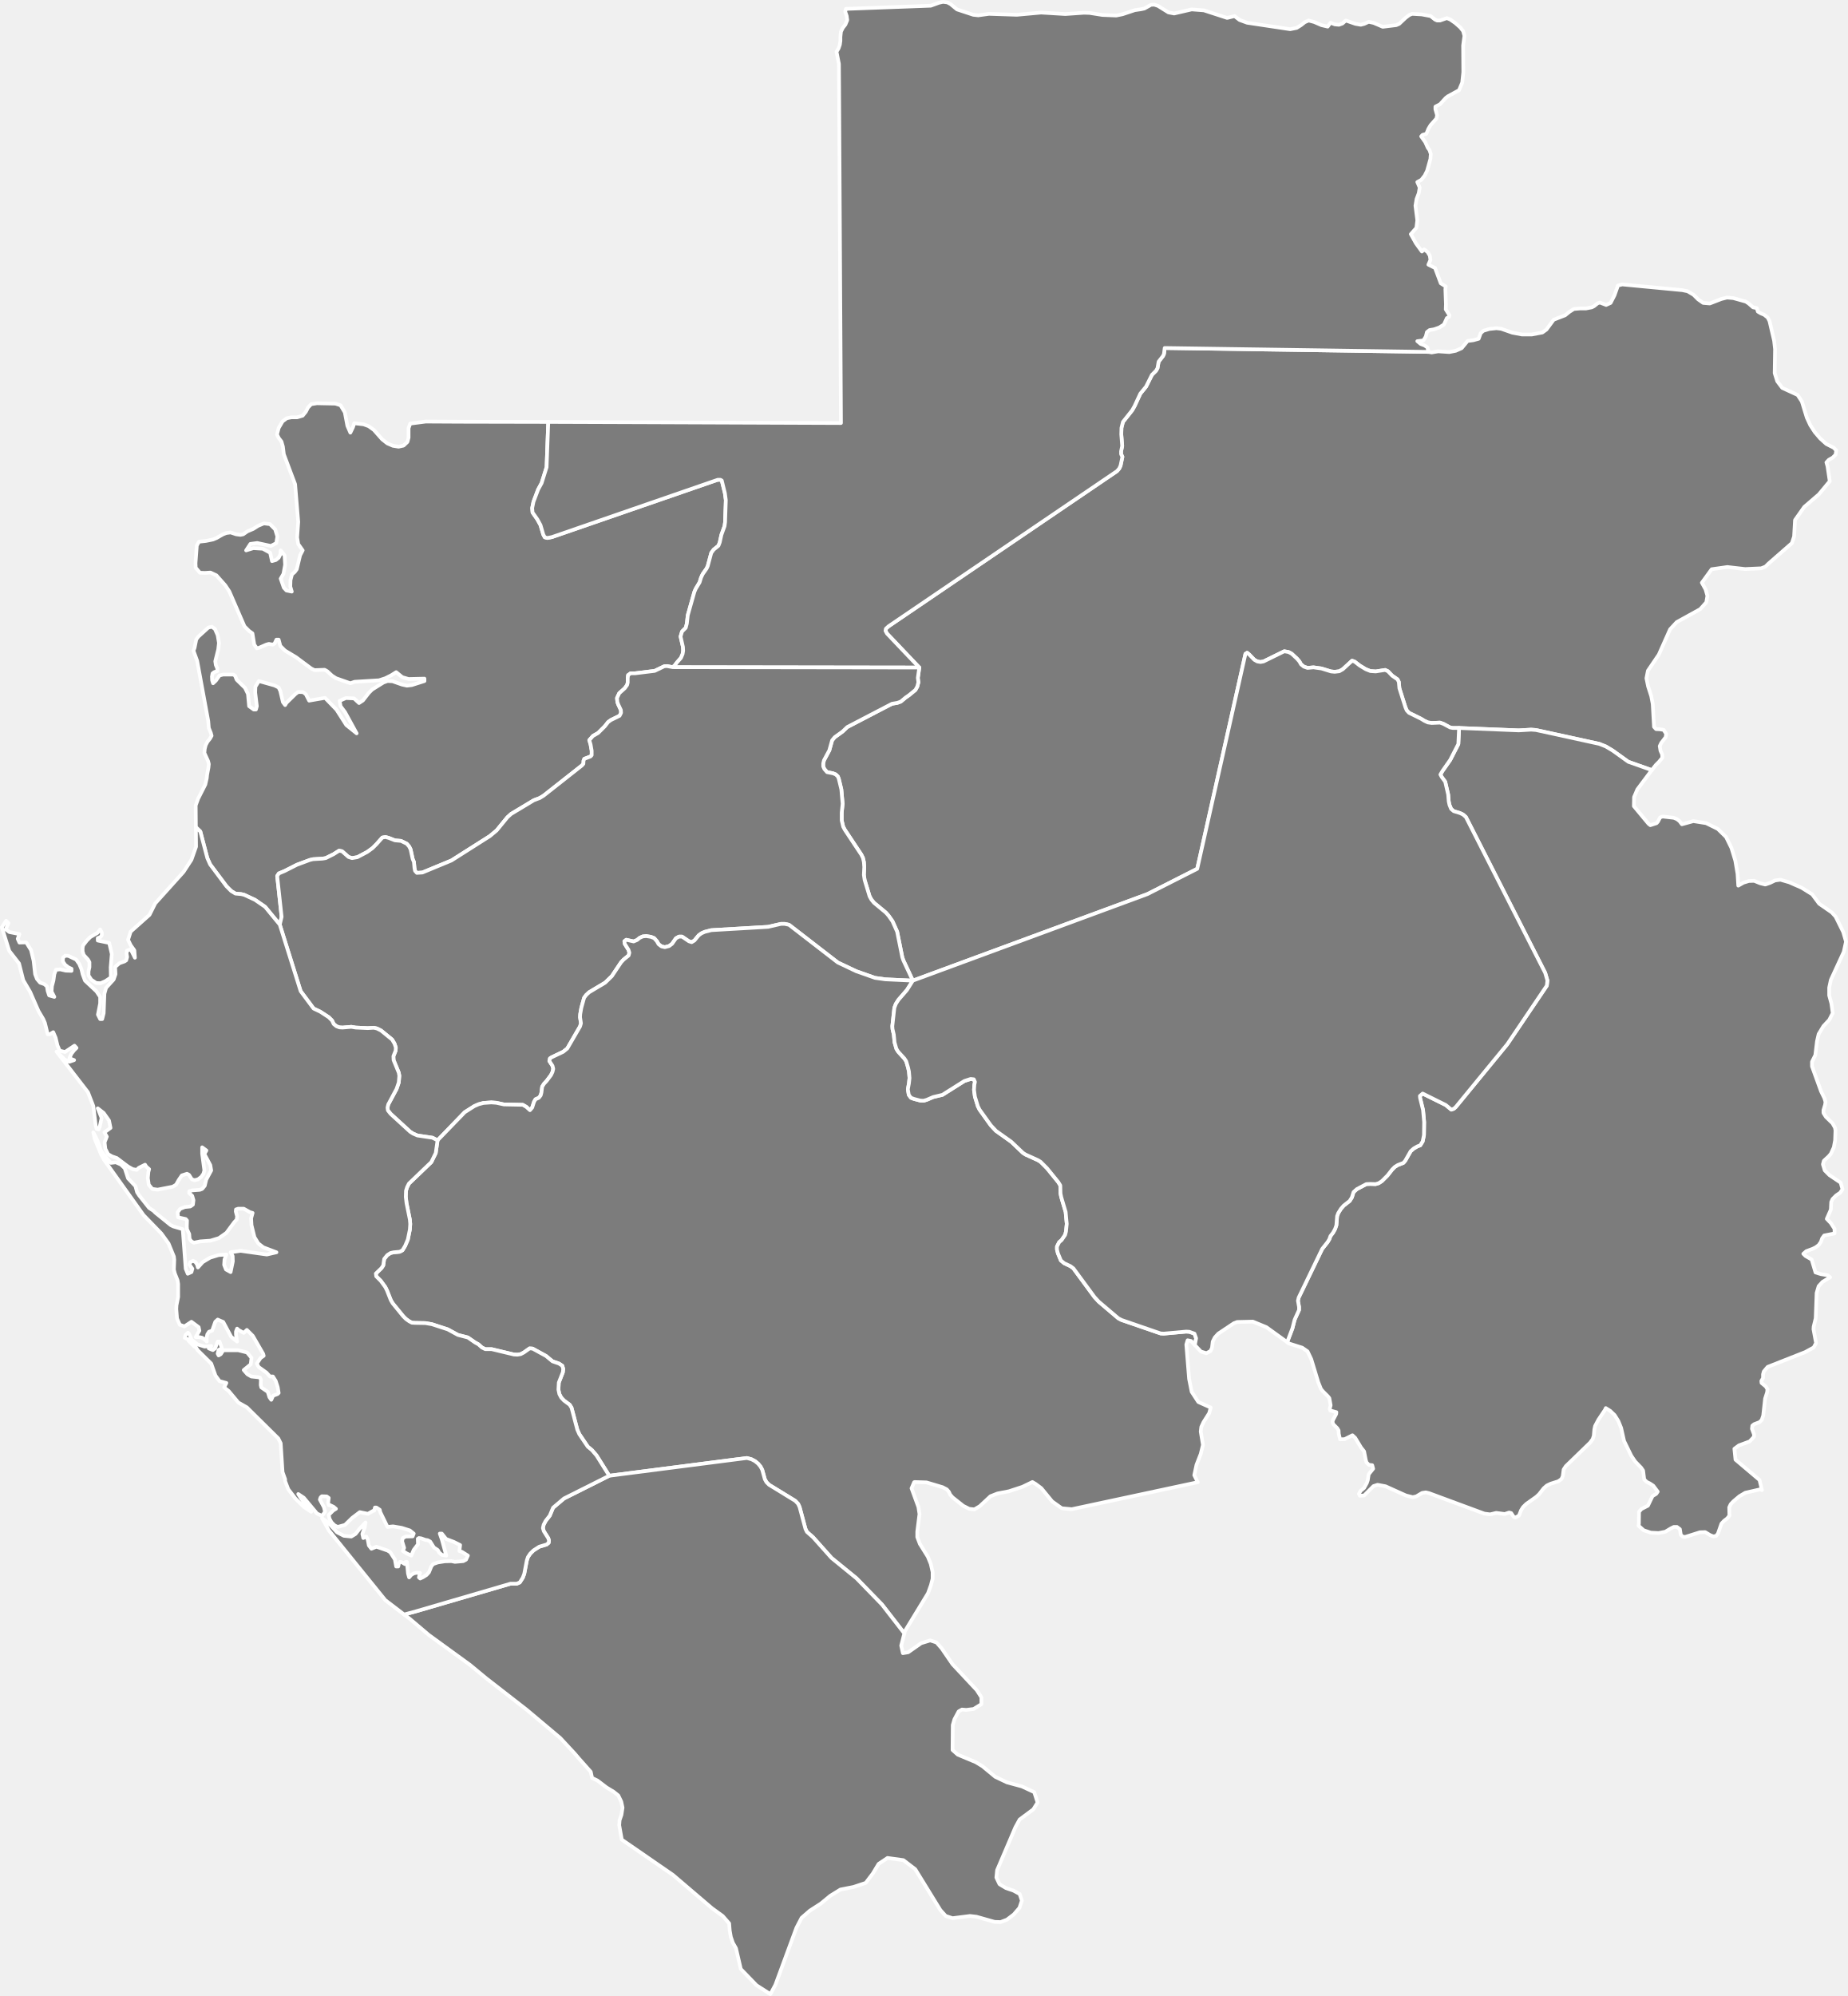
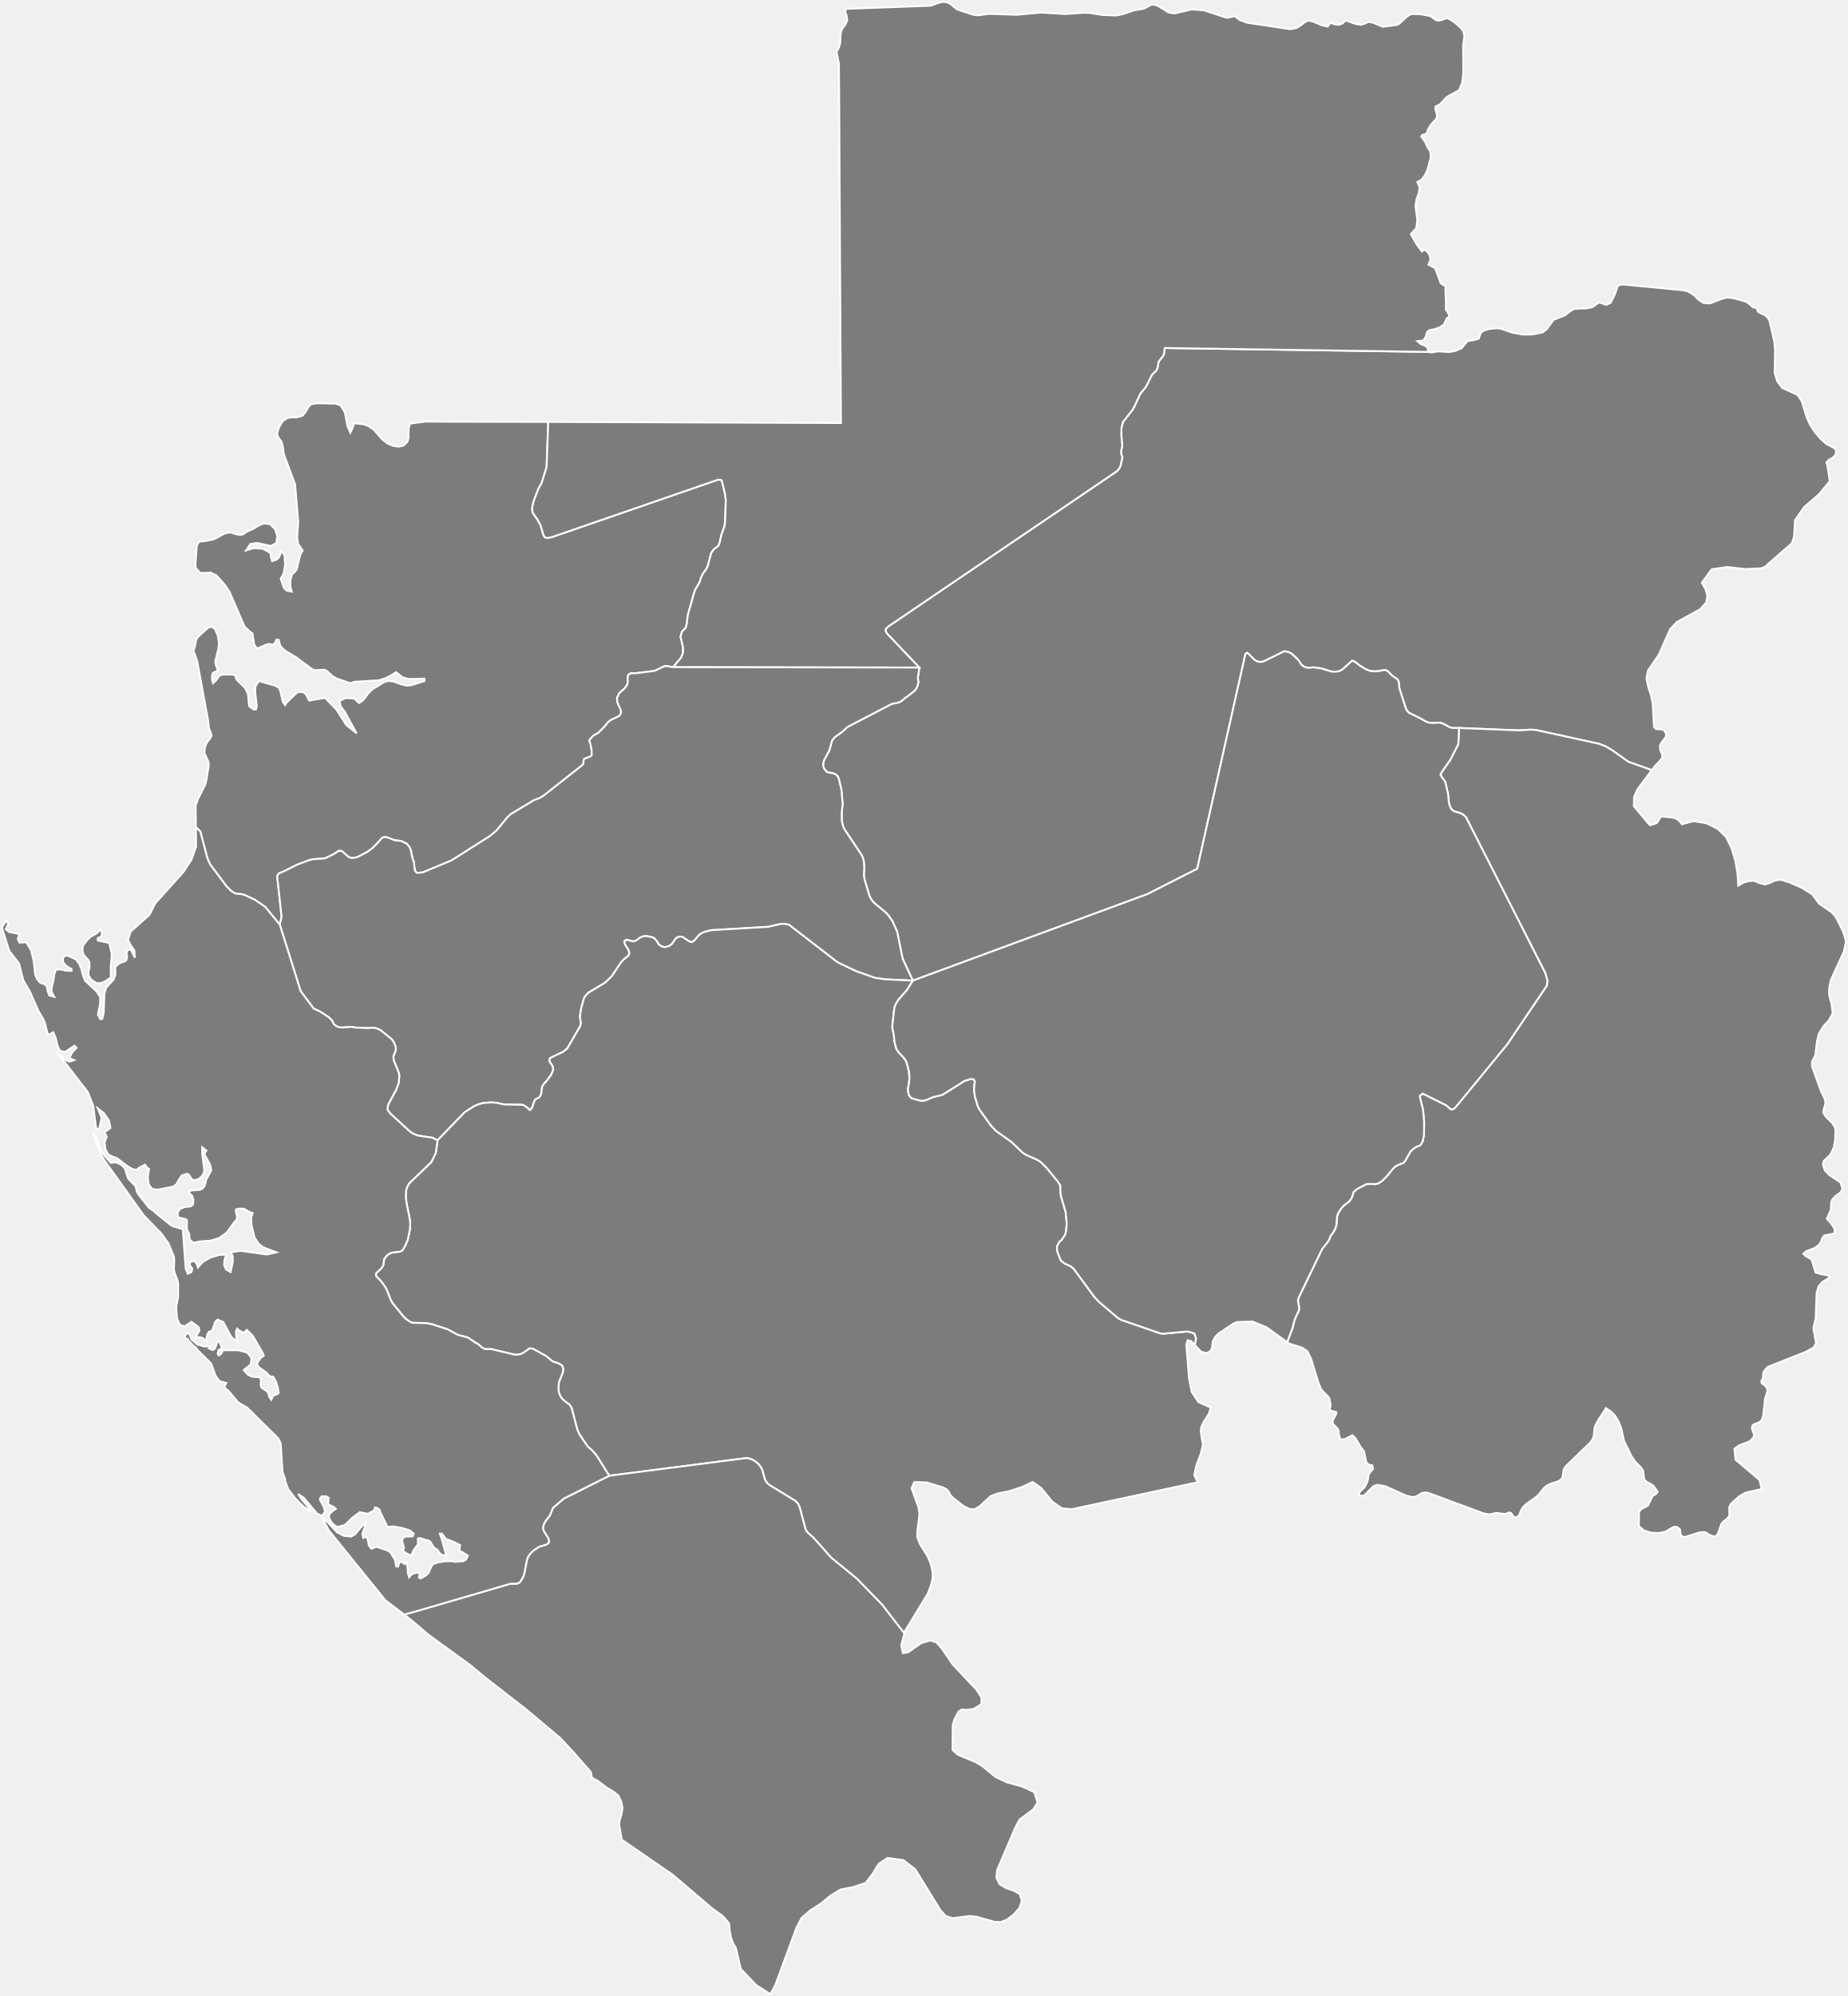
- <svg xmlns="http://www.w3.org/2000/svg" baseprofile="tiny" fill="#7c7c7c" height="1080" stroke="#ffffff" stroke-linecap="round" stroke-linejoin="round" stroke-width="2" version="1.2" viewbox="0 0 1000 1080" width="1000">
+ <svg xmlns="http://www.w3.org/2000/svg" baseprofile="tiny" fill="#7c7c7c" height="1080" stroke="#ffffff" strokeLinecap="round" strokeLinejoin="round" strokeWidth="2" version="1.2" viewbox="0 0 1000 1080" width="1000">
  <path d="M296.7 228.3l-0.9 24.5-2.7 8.6-1.9 3.5-2.5 6.6-0.7 3.4 0.2 2.4 2.6 3.7 1.7 3.1 1.5 5.1 0.8 1.5 1.4 0.4 2.5-0.5 89.7-31 1.5 0 0.7 0.4 1.7 6.9 0.5 3.7-0.4 11.9-0.3 2.2-1.7 4.7-0.9 4.1-0.7 1.8-2.6 2.1-1.3 1.8-1.9 7.1-0.6 1.3-2.1 3-0.9 1.9-0.8 2.6-2.1 3.5-0.7 1.6-3.6 12.7-0.5 4.5-0.6 2.3-2 2-0.8 2.7 1.3 5.7 0.1 2-0.3 1.8-0.9 2.1-2.2 2.5-1.1 1.5-1.1 1-3.2-0.6-1.4 0.1-5.2 2.5-10.5 1.3-2.5 0-1.4 1-0.2 1.6 0 2.4-0.3 1.3-1.3 1.8-3 2.7-1.2 2.6 0.2 2.1 0.4 1.2 1.5 3.2 0.1 1.5-0.8 1.6-4.7 2.3-1.5 1.1-1.8 2.3-3.6 3.6-2.8 1.6-2 2.3 0.7 2.3 0.6 3.4 0 2.4-0.6 0.7-3.4 1.3-0.4 1-0.1 1.7-0.8 0.9-20.7 16.3-2.1 1.3-3.2 1.2-12.3 7.4-2 1.8-5.8 7.1-3.7 3.1-20.8 13.2-15.7 6.5-3 0.2-1-1.1-0.3-1.5-0.3-3.3-0.7-1.7-1.1-5.1-0.8-1.6-1.3-1.5-3.1-1.5-3.3-0.3-3.3-1.3-1.8-0.5-1.7 0.3-3.1 3.5-2.2 2.2-2.9 2.1-5.3 2.8-2.9 0.5-1.9-0.6-3.5-3.1-1.6-0.3-3 1.9-4.2 2.1-1.8 0.3-5.1 0.3-1.7 0.4-7 2.6-6.7 3.4-3.1 1.3-0.9 1.4 2.4 22.1-1 4.2-7.9-9.6-5.5-3.8-5.8-2.7-1.6-0.4-3.2-0.3-2.3-1.4-2.5-2.5-8.9-11.9-1.5-3.4-3.8-14.4-2.4-2.3-0.1-11.8 1.3-3.6 3.9-7.7 0.8-3.5 0.2-1.9 0.7-3.7 0.2-2-0.4-1.6-2-4.4 0.2-2.2 0.5-2 1-1.9 1.3-1.6 0.9-1.6-0.4-1.5-1.1-2.7-0.3-3.7-6-32.6-2-5.5 0.6-1.6 0.9-4.5 1.1-1.5 5.4-4.9 1.9-0.5 1.7 1.2 1.5 3.4 0.7 4.2-0.4 3.5-1.6 6.4 0.3 2 0.8 1.9 0 1.4-1.7 0.6-0.9 0.7-0.3 1.7 0.1 2 0.5 1.6 1.5-1.4 2-2.8 1.9-0.5 5.6 0 0.9 0.6 0.9 2.2 4.5 4.4 1.6 3.3 0.6 6.6 2.5 1.8 1.2 0 0.5-1.8-0.9-7.4 0.1-3.1 1.9-3.1 8.5 2.4 2.2 1.1 0.9 1.9 1.4 6 1.2 1.6 0.7-1.2 4.9-4.8 1.5-1.1 2.6 0.1 1.5 1.1 1.8 3.5 8.6-1.5 6.2 6.4 5.3 8.3 5.6 4.5-6.3-11.5-2.4-3.2-0.5-2.9 3.4-1.5 4.4 0.2 2.7 2.5 2.1-1.4 3.2-4.1 1.8-1.8 6.1-3.8 2.2-0.8 2.7 0.1 5.1 1.8 2.7 0.6 2.6-0.3 6.9-2.2 0-1.3-8.6 0.2-3.4-1-3.3-2.7-2.7 1.7-3.2 1.6-3.4 1.1-13.2 0.8-2.3 0.8-7.7-2.7-2.2-1.4-2.6-2.4-1.4-0.8-5.5 0.2-1.8-0.9-8.2-6.1-6-3.6-2.5-2.5-0.9-3.4-1.2 0-1 2.1-1 0.6-2.1-0.4-1.4 0.4-3.9 1.7-1.2 0.3-1.4-2-1-6.1-1.8-1.3-2.5-2.5-8.2-18.9-2.2-3.3-4.8-5.4-3.2-1.5-3 0.2-2.7-0.1-2.3-2.7-0.1-2.5 0.7-9.5 1.2-2.1 3.7-0.4 3.9-0.8 1.9-0.8 3.5-2 1.8-0.7 2.3-0.3 3 1 2.3 0.3 1.5-0.3 2.3-1.6 3.1-1.3 2.7-1.7 3.1-1.3 3.3 0.4 2.8 2.8 1.2 3.9-0.6 3.6-2.9 1.5-7.4-1.6-3.7 0.5-2.3 3.5 3.9-1.2 5.1 0.3 4 2.2 1 4.5 2.1-0.6 1.5-1.2 0.9-1.8 0.2-2.2 2.1 2.7 0.3 5.1-0.9 4.9-1.5 2.6 1.7 4.9 1.4 1.5 2.9 0.6-0.8-2.7 0.1-3.5 0.8-3.1 1.5-1.3 1.1-1.5 1.8-7.5 1.4-2.7-2.4-3.4-0.6-3.6 0.6-8.4-1.7-20.4-6.1-16.2-0.5-4.1-0.8-2.8-1.4-1.8-1-2 0.9-3.5 2.1-3.6 2.3-1.7 2.5-0.5 3.1 0 3-0.9 1.7-2.1 1.2-2.3 1.7-1.8 3.1-0.5 10 0.2 2.8 0.9 2.3 3.8 1.4 7.3 1.6 3.7 1.4-2.9 0.7-2.2 5.1 0.6 2.7 1 2.8 2 4.5 5.1 2.8 2.2 3 1.3 3.1 0.5 2.7-0.6 2.1-2 0.6-2.3 0-5.1 0.9-2.5 8.4-1.1 18.8 0.1 47.5 0.1z" id="GAB2168" name="Estuaire">
 </path>
  <path d="M893.9 416.7l-12.7-4.5-8.5-6.1-3.7-2.2-3.5-1.4-34.3-7.5-2.6-0.2-6.7 0.4-32.3-1.3-3.4 0-1.5-0.3-3.5-1.9-1.9-0.7-4.5 0.2-2.1-0.3-1.9-0.9-1.8-1.1-6.5-3.2-1.2-1.3-0.7-1.6-3.3-10.4-0.3-3.4-0.7-1.4-2.9-2-2.3-2.4-1.5-0.7-5.1 0.8-2.9-0.2-2.5-1-3.3-2-2.7-2.1-1.4-0.5-5 4.6-1.9 1.1-2.5 0.3-2-0.2-5.2-1.6-4.3-0.6-3.2 0.3-2-0.7-1.5-1.2-0.9-1.6-1.3-1.5-2.9-2.7-1.7-0.9-2.3-0.4-11.2 5.5-1.7 0.3-1.7-0.3-1.6-0.9-2.8-2.9-1.1-0.9-0.9 0.6-26.1 116.3-27 13.7-126.9 46.8-5.1-10.9-0.6-1.7-2.8-13.9-2.5-5.6-2.1-3-1.5-1.7-6.4-5.3-1.4-1.7-1-1.8-2.7-8.9-0.4-2.7 0.2-4.3-0.2-2.7-0.5-2.2-0.9-1.8-8.9-13.4-0.9-1.7-0.8-3.4 0-4.1 0.5-4.9-0.7-7.8-1.4-5.8-0.5-1.2-1.2-1.1-1.5-0.6-3.1-0.6-1.5-1.7-0.6-1.4 0-1.6 0.4-1.7 2.9-5.4 1.5-5.4 1.4-1.7 4.3-3.1 2.5-2.4 24.2-12.6 2.9-0.5 1.9-0.7 2.5-2.1 2-1.4 3.4-2.8 1-1.8 0.6-2.3-0.3-2.4 0.8-5.6-17.5-18.4-0.8-1.5 0.2-1.1 1.4-1.3 123.7-84 1.2-1.4 0.7-1.5 1-4.8-0.7-1.5 0-1.5 0.6-2.9-0.5-6.3 0.1-3.5 0.8-3.2 5-6.3 1.3-2.3 3.1-6.7 3.1-3.8 3.2-6.4 2.2-2.2 0.8-1.4 0.6-3.5 2.4-3.1 0.5-1.1 0.4-3.2 142.7 2.1 1.8 0.3 3.5-0.6 6 0.4 3.5-0.7 3.2-1.4 3.2-3.9 3.1-0.4 2.9-0.8 1.1-3 1.4-1.3 3.3-1 3.8-0.4 2.6 0.3 6 2.1 5.3 1 5.2 0 5.8-1.1 2.2-1.6 3.9-5.3 6.2-2.4 2.2-1.8 2.5-1.6 3.4-0.3 3.2 0 3.1-0.6 1.2-0.6 2-1.6 1.2-0.4 3.4 1.3 2.4-1.1 2.1-4.1 1.6-4.5 0.2-0.8 2.4-0.6 32.5 3.1 2.9 0.6 3.2 1.9 2.5 2.5 2.7 1.9 3.6 0.3 6.2-2.4 3.1-0.8 3.4 0.3 6.8 1.9 1.5 1 2.4 2.1 2 0.4 0.6 1.9 1.5 0.9 1.9 0.8 1.9 1.5 1 1.9 2.5 10.7 0.5 4.5-0.2 13 1.4 4.4 2.7 3.6 8.3 3.8 2.3 3.5 2.7 8.8 1.9 4.1 2.4 3.7 2.9 3.4 3.3 3 4.1 2.1 1.3 1.4-0.3 2.3-1.6 1.6-2.1 1.2-1.3 1.4 0.6 2.1 1.2 8.1-5.9 7.1-7.9 6.8-5 7.1-0.5 8.9-1.2 3.6-12.7 11.1-1.6 1.6-2.3 0.9-8.7 0.4-9.6-1.1-8.5 1.2-5.3 7.3 2 3.6 1 3.5-0.6 3.5-3.3 3.7-12.7 7-3.6 3.9-6.1 13.7-5.9 8.7-0.8 4.1 0.9 4.4 1.7 5.3 0.8 4.2 0.7 12.4 1.1 1.2 2 0.1 2.1 0.3 1.4 2.2-0.3 1.8-2.4 3.1-0.8 1.7 0.4 2.5 0.9 2 0.1 1.8-1.8 2.2-1.7 1.7-2.2 2.8z" id="GAB2186" name="Ogooué-Ivindo">
 </path>
  <path d="M773 190.4l-142.7-2.1-0.4 3.2-0.5 1.1-2.4 3.1-0.6 3.5-0.8 1.4-2.2 2.2-3.2 6.4-3.1 3.8-3.1 6.7-1.3 2.3-5 6.3-0.8 3.2-0.1 3.5 0.5 6.3-0.6 2.9 0 1.5 0.7 1.5-1 4.8-0.7 1.5-1.2 1.4-123.7 84-1.4 1.3-0.2 1.1 0.8 1.5 17.5 18.4-133.4-0.2 1.1-1 1.1-1.5 2.2-2.5 0.9-2.1 0.3-1.8-0.1-2-1.3-5.7 0.8-2.7 2-2 0.6-2.3 0.5-4.5 3.6-12.7 0.7-1.6 2.1-3.5 0.8-2.6 0.9-1.9 2.1-3 0.6-1.3 1.9-7.1 1.3-1.8 2.6-2.1 0.7-1.8 0.9-4.1 1.7-4.7 0.3-2.2 0.4-11.9-0.5-3.7-1.7-6.9-0.7-0.4-1.5 0-89.7 31-2.5 0.5-1.4-0.4-0.8-1.5-1.5-5.1-1.7-3.1-2.6-3.7-0.2-2.4 0.7-3.4 2.5-6.6 1.9-3.5 2.7-8.6 0.9-24.5 55.4 0.2 51.5 0.2 51.5 0.2-1-180.5-0.1-13.8-1.3-6.6 1.1-1.8 0.7-2 0.3-2.1 0-2.2 0.3-2.8 1-2 1.4-1.8 1-2.4-0.3-2.3-0.8-2.3 0.4-1.5 45.9-1.7 4.4-1.6 2.2-0.5 2.4 0.3 1.7 0.9 3.5 2.9 8.8 2.9 2.7 0.3 5.8-0.8 15.1 0.5 13.1-1.2 13.1 0.8 10.1-0.7 3.1 0.1 6.9 1.1 7.5 0.3 3.4-0.7 6.6-2.2 3.4-0.5 1.8-0.4 3.6-2 1.7-0.1 2.1 0.7 5.6 3.5 3.1 0.6 9.5-2.2 6.6 0.5 12.6 4.1 4-1 2.7 2.1 4.1 1.5 23.3 3.5 3.5-0.7 2.4-1.5 2-1.6 2.1-0.9 3 0.8 3.9 1.7 3.4 0.8 1.5-2.1 2.4 0.9 2.2 0.2 1.9-0.7 1.8-1.6 5.2 1.8 2.9 0.5 1.9-0.5 2.4-1.1 2.7 0.6 4.9 2.1 7.3-0.9 1.6-0.7 3.5-3.3 2-1.5 1.5-0.6 5.2 0.3 4.8 0.9 2.4 1.9 1.1 0.5 1.6 0 3.7-1.3 1.9 0.8 2.7 1.9 2.6 2.3 1.6 2 0.7 2.6-0.7 5.2 0.1 14.5-0.6 5.6-1.7 4.1-6.2 3.4-1 0.8-3.1 3.4-2.5 1.3 0 1.4 0.9 3.2-0.3 1.8-3.2 3.6-1.2 2-1.1 2.7-2.1 0.6-0.7 0.8 2.2 3.1 1.4 3.1 0.9 1.2 0.7 2.1-0.2 2.7-1.8 6.4-1.3 2.6-1.8 2.3-2.2 1.2 1.3 3-0.5 3-1.2 3.2-0.6 3.6 1 7.9-0.5 4.1-3 3.4 2.8 5 3.2 4.4 1.2-1.2 1.9 1.5 1.2 2 0.3 2.3-1.1 2.5 3.6 1.8 3.1 8.3 2.7 1.7-0.2 1.5 0.3 8.1-0.1 2.8 2 3.2-0.3 0.9-1.1 0.6-1.6 3.5-2.5 1.6-2.9 1-2.4 0.4-1.4 1.1-0.6 2.4-1.3 2.1-3.3 0.4 1.8 1.5 2.1 0.8 1.6 1.1 0.5 2.4z" id="GAB2187" name="Wouleu-Ntem">
 </path>
  <path d="M364.1 361l133.4 0.2-0.8 5.6 0.3 2.4-0.6 2.3-1 1.8-3.4 2.8-2 1.4-2.5 2.1-1.9 0.7-2.9 0.5-24.2 12.6-2.5 2.4-4.3 3.1-1.4 1.7-1.5 5.4-2.9 5.4-0.4 1.7 0 1.6 0.6 1.4 1.5 1.7 3.1 0.6 1.5 0.6 1.2 1.1 0.5 1.2 1.4 5.8 0.7 7.8-0.5 4.9 0 4.1 0.8 3.4 0.9 1.7 8.9 13.4 0.9 1.8 0.5 2.2 0.2 2.7-0.2 4.3 0.4 2.7 2.7 8.9 1 1.8 1.4 1.7 6.4 5.3 1.5 1.7 2.1 3 2.5 5.6 2.8 13.9 0.6 1.7 5.1 10.9-14.9-0.7-5.6-0.8-10.2-3.6-9.9-4.7-26.4-20.4-2.3-0.5-2.1 0-6.9 1.6-30.8 1.8-3.5 0.9-1.8 0.8-1.5 1.1-2.3 2.8-1.5 0.9-1.5-0.5-3.7-2.5-1.7 0-1.6 0.9-2.1 3-1.6 1.2-2.3 0.6-1.8-0.4-1.6-1.2-0.9-1.6-1.5-1.7-1.8-0.7-2.5-0.4-1.9 0.2-1.7 0.8-1.3 1.1-1.9 0.8-4-0.9-1 0.8 0.2 1.4 2 3.2 0.5 1.6-0.4 1.5-2.7 2.2-1.4 1.5-5 7.5-3.6 3.5-8.7 5.2-1.6 1.5-1.1 1.5-1.5 5.4-0.6 3.4-0.1 1.7 0.5 3.3-0.5 1.7-6.9 11.9-2.2 1.8-6.3 3-0.9 0.6-0.3 1.4 1.7 2.6 0.4 1.6-0.4 1.7-0.8 1.7-2.4 3.2-1.4 1.5-1 1.6-0.4 3.2-0.4 1.5-1 1.3-1.8 0.8-0.8 1.4-1 3.1-1.2 1.4-2-1.8-1.9-1.1-10.2-0.2-4.1-0.9-2.7-0.2-4.3 0.3-2.6 0.7-2.3 1-5.2 3.3-14.7 15.2-2.8-1.4-8.1-1.2-2.3-1-1.6-1-10.6-9.7-1.5-1.9-0.2-1.5 0.4-1.7 4.5-8.4 1.2-3.5 0.3-3.6-0.3-1.7-2.8-6.8-0.1-2.1 1.2-3 0.1-1.7-0.7-2.1-1.3-2.2-6-4.9-2.2-1.1-1.7-0.4-3.3 0.2-6.5-0.3-2.4-0.4-4.7 0.4-1.7-0.1-1.6-0.6-1.5-1.2-0.9-1.9-1.8-1.8-4.6-3-3.6-1.7-7-9.4-11.3-36 1-4.2-2.4-22.1 0.9-1.4 3.1-1.3 6.7-3.4 7-2.6 1.7-0.4 5.1-0.3 1.8-0.3 4.2-2.1 3-1.9 1.6 0.3 3.5 3.1 1.9 0.6 2.9-0.5 5.3-2.8 2.9-2.1 2.2-2.2 3.1-3.5 1.7-0.3 1.8 0.5 3.3 1.3 3.3 0.3 3.1 1.5 1.3 1.5 0.8 1.6 1.1 5.1 0.7 1.7 0.3 3.3 0.3 1.5 1 1.1 3-0.2 15.7-6.5 20.8-13.2 3.7-3.1 5.8-7.1 2-1.8 12.3-7.4 3.2-1.2 2.1-1.3 20.7-16.3 0.8-0.9 0.1-1.7 0.4-1 3.4-1.3 0.6-0.7 0-2.4-0.6-3.4-0.7-2.3 2-2.3 2.8-1.6 3.6-3.6 1.8-2.3 1.5-1.1 4.7-2.3 0.8-1.6-0.1-1.5-1.5-3.2-0.4-1.2-0.2-2.1 1.2-2.6 3-2.7 1.3-1.8 0.3-1.3 0-2.4 0.2-1.6 1.4-1 2.5 0 10.5-1.3 5.2-2.5 1.4-0.1 3.2 0.6z" id="GAB2621" name="Moyen-Ogooué">
 </path>
  <path d="M494 530.6l-3.2 5.1-4.6 5.3-1.4 2.2-0.8 2.1-1.1 9.9 0.1 1.6 0.7 3 0.4 4.2 1 3.5 1 1.6 3.3 3.6 1 1.5 1 3.4 0.5 2.2 0.3 3.5-0.3 2.8-0.6 3.3 0.5 3 1.2 1.6 1.6 0.6 3.4 0.9 1.8 0.1 1.7-0.5 3.5-1.5 5-1.2 11.9-7.5 3.4-1.1 1.7 0.2 0.6 1.4-0.3 1.5-0.2 2.8 0.5 3.7 1.6 5.2 0.9 1.8 6.1 8.5 2.8 3 8.3 5.9 6.3 6 1.4 0.9 6.6 3 1.5 0.9 3.5 3.5 6.1 7.5 1.1 1.8 0.1 4.3 0.4 2 2.4 8.1 0.6 6.4-0.4 4.1-0.5 1.9-1.9 2.8-1.3 1.1-1.2 2.4 0 1.6 0.5 2 1.6 3.9 1.8 1.5 3.4 1.6 1.6 1.2 11.4 15.5 2.3 2.5 10.6 9 1.7 0.9 21.2 7.3 1.7 0.1 12.1-1.1 1.7 0.1 2.8 1 0.9 2.5-0.7 3.7-2-2.2-1.9-0.4-0.7 2.3 1.5 18.6 1.4 7 3.6 5.5 6.7 3-0.8 3-3.1 4.9-1.2 2.6-0.3 2.5 1.2 7.2-1.2 4.9-2.3 5.9-1.2 5.6 1.9 3.8-68.2 14.6-5.4-0.5-5.2-3.7-5.9-7.2-3.1-2.3-1.7-1-5.4 2.6-7.3 2.4-6.2 1.2-3.8 1.5-5.8 5.4-2.9 1.7-2.8-0.3-3.2-1.6-5.8-4.6-1.3-1.5-0.7-1.5-1.1-1.3-2.3-1.2-8.7-2.6-6.4-0.2-0.3 0.1-1.4 3.3 3.7 10.1 0.6 3.8-1.2 9.5 0 3 1.4 3.7 4.3 6.9 1.6 3.9 1 4.4 0 3.6-0.9 3.5-1.6 4.4-12.5 20.5-0.3 1.2-12.1-15.6-13.8-14.2-13.5-11-10-11.2-3.3-2.9-0.8-1.6-3.2-11.9-0.8-1.7-1.5-1.6-14.2-8.7-1.4-1.4-0.9-1.6-1.4-5.1-0.9-1.7-1.3-1.6-1.7-1.4-1.9-1-2.5-0.7-74.5 9.6-6.9-11-2.5-2.9-2.2-1.8-4.6-6.8-1.1-2.5-3.1-11.8-1-1.6-3.1-2.3-1.5-1.6-1-1.9-0.5-2.4 0.2-3.8 2.2-5.6 0.2-1.8-0.5-1.7-1.8-1.2-3.5-1.2-3.5-2.9-7.3-4-1.6-0.1-3.1 2.2-1.7 0.9-1.8 0.3-1.9-0.1-12.1-2.9-3.4 0-1.8-0.9-1.9-1.7-1.8-1-3.9-2.7-5.4-1.4-5.5-3-8.6-2.8-3.5-0.6-5.7-0.1-1.6-0.1-1.5-0.8-1.7-1.2-1.5-1.5-5.7-7-1-1.7-2.1-5.3-0.9-1.8-2.4-3.3-2.5-2.5-0.2-1.5 3-2.9 1-1.5 0.5-3.5 1.7-2.1 1.7-1.1 1.7-0.4 3.3-0.3 1.5-0.8 1.4-2.3 1.5-3.5 1.1-5.4 0.2-3-0.2-2.4-1.8-8.9-0.4-3.4 0.1-3.3 0.6-1.9 1-2 12.1-11.6 2.4-4.9 1-6.9 14.7-15.2 5.2-3.3 2.3-1 2.6-0.7 4.3-0.3 2.7 0.2 4.1 0.9 10.2 0.2 1.9 1.1 2 1.8 1.2-1.4 1-3.1 0.8-1.4 1.8-0.8 1-1.3 0.4-1.5 0.4-3.2 1-1.6 1.4-1.5 2.4-3.2 0.8-1.7 0.4-1.7-0.4-1.6-1.7-2.6 0.3-1.4 0.9-0.6 6.3-3 2.2-1.8 6.9-11.9 0.5-1.7-0.5-3.3 0.1-1.7 0.6-3.4 1.5-5.4 1.1-1.5 1.6-1.5 8.7-5.2 3.6-3.5 5-7.5 1.4-1.5 2.7-2.2 0.4-1.5-0.5-1.6-2-3.2-0.2-1.4 1-0.8 4 0.9 1.9-0.8 1.3-1.1 1.7-0.8 1.9-0.2 2.5 0.4 1.8 0.7 1.5 1.7 0.9 1.6 1.6 1.2 1.8 0.4 2.3-0.6 1.6-1.2 2.1-3 1.6-0.9 1.7 0 3.7 2.5 1.5 0.5 1.5-0.9 2.3-2.8 1.5-1.1 1.8-0.8 3.5-0.9 30.8-1.8 6.9-1.6 2.1 0 2.3 0.5 26.4 20.4 9.9 4.7 10.2 3.6 5.6 0.8 14.9 0.7z" id="GAB2622" name="Ngounié">
 </path>
  <path d="M489.4 883.8l-1.7 6.6 0.9 4.1 2.9-0.5 7-4.9 4.9-1.5 3.4 1.1 2.8 3.2 5.9 8.6 13.1 14 2.5 3.9 0 3.7-4.2 2.6-4 0.5-2.3-0.2-1.8 1-2.3 4.3-0.9 3.1-0.1 11.9 0 1.6 2.8 2.5 9.8 4.1 3.6 2.2 6.9 5.7 6.3 3 8.1 2.2 6.7 3.1 1.8 5.6-2.3 3.7-7.4 5.5-2.3 4.2-9.9 23.2-0.4 4 1.7 3.6 3.5 2.1 4.1 1.4 3.3 1.8 1.2 3.6-1.3 3.9-3.1 3.6-3.7 2.8-3.4 1.3-3.2-0.1-9.9-2.8-3.5-0.4-9.4 1.2-3.7-1.2-2.9-3.2-13.6-22.1-6.4-4.9-8.6-1.2-4.8 3.2-3.2 5.3-3.8 5-6.6 2.2-7.1 1.4-5.5 3.4-5.1 4.2-5.9 3.8-4.5 3.9-2.8 5.4-11.4 30.9-2.7 5-7.5-4.8-8.5-8.8-2.6-11.2-1.7-3-1.1-3.2-0.6-3.4-0.3-3.9-3.5-4-5.8-4.2-21.1-18-27.7-19.1-1.4-7.8 0.2-2.7 1-2.9 0.6-3.9-0.7-3.3-1.6-3.3-2.5-2-3.8-2.3-5-3.8-2.9-1.4-0.7-3.3-6.4-7.2-2.3-2.7-7.8-8.4-18.2-15.3-22-17.1-8.7-7.2-22.3-16.2-10.4-8.8-2.9-2.2 6.6-1.8 51-14.9 3.4 0 1.6-0.7 1.6-2.5 0.8-2.1 1.4-7.3 0.6-1.8 1.2-1.8 1.8-1.8 3.1-2 4-1.2 1.1-0.9 0.2-1.2-0.4-1.3-2.4-3.8-0.5-1.7 0.4-1.8 1.1-2.1 2.2-2.8 1.8-4.3 5.9-5 24.5-12.3 74.5-9.6 2.5 0.7 1.9 1 1.7 1.4 1.3 1.6 0.9 1.7 1.4 5.1 0.9 1.6 1.4 1.4 14.2 8.7 1.5 1.6 0.8 1.7 3.2 11.9 0.8 1.6 3.3 2.9 10 11.2 13.5 11 13.8 14.2 12.1 15.6z" id="GAB2623" name="Nyanga">
 </path>
  <path d="M57 530.9l-2.5 1.1-2.4-0.1-2.7-1.8-1.5-2.3 0-2.2 0.5-2.3 0-2.7-0.8-1.4-2.3-2.5-0.6-1.9 0-2 0.3-1.3 2-2.6 1.9-1.9 3.8-2.2 1.5-1.9 0.9 1.7 0 1.4-0.7 1-1.5 0.6 0 1.3 6.2 1.3 1.4 6-0.6 7.2 0.1 5.5-3 2z m94.4-30.6l11.3 36 7 9.4 3.6 1.7 4.6 3 1.8 1.8 0.9 1.9 1.5 1.2 1.6 0.6 1.7 0.1 4.7-0.4 2.4 0.4 6.5 0.3 3.3-0.2 1.7 0.4 2.2 1.1 6 4.9 1.3 2.2 0.7 2.1-0.1 1.7-1.2 3 0.1 2.1 2.8 6.8 0.3 1.7-0.3 3.6-1.2 3.5-4.5 8.4-0.4 1.7 0.2 1.5 1.5 1.9 10.6 9.7 1.6 1 2.3 1 8.1 1.2 2.8 1.4-1 6.9-2.4 4.9-12.1 11.6-1 2-0.6 1.9-0.1 3.3 0.4 3.4 1.8 8.9 0.2 2.4-0.2 3-1.1 5.4-1.5 3.5-1.4 2.3-1.5 0.8-3.3 0.3-1.7 0.4-1.7 1.1-1.7 2.1-0.5 3.5-1 1.5-3 2.9 0.2 1.5 2.5 2.5 2.4 3.3 0.9 1.8 2.1 5.3 1 1.7 5.7 7 1.5 1.5 1.7 1.2 1.5 0.8 1.6 0.1 5.7 0.1 3.5 0.6 8.6 2.8 5.5 3 5.4 1.4 3.9 2.7 1.8 1 1.9 1.7 1.8 0.9 3.4 0 12.1 2.9 1.9 0.1 1.8-0.3 1.7-0.9 3.1-2.2 1.6 0.1 7.3 4 3.5 2.9 3.5 1.2 1.8 1.2 0.5 1.7-0.2 1.8-2.2 5.6-0.2 3.8 0.5 2.4 1 1.9 1.5 1.6 3.1 2.3 1 1.6 3.1 11.8 1.1 2.5 4.6 6.8 2.2 1.8 2.5 2.9 6.9 11-24.5 12.3-5.9 5-1.8 4.3-2.2 2.8-1.1 2.1-0.4 1.8 0.5 1.7 2.4 3.8 0.4 1.3-0.2 1.2-1.1 0.9-4 1.2-3.1 2-1.8 1.8-1.2 1.8-0.6 1.8-1.4 7.3-0.8 2.1-1.6 2.5-1.6 0.7-3.4 0-51 14.9-6.6 1.8-10.2-7.8-30.5-37.7-3.7-6.6 3.2 2.3 4.9 5.3 3.7 1.9 4 0.4 2.3-1.4 2.2-2.8 3.2-3.4-0.4 2.5-1.3 3.7 0.5 2.2 1.6-0.8 0.8 1.6 0.6 3.2 1.4 1.8 2.7-1.1 6.1 2.1 1.4 0.9 2.5 3.9 0.7 3.8 1.1 0 0.4-1.7 0.6-0.8 1 0.2 1.6 1 0.3-1.1 0.8-0.1 0.6 6.3 0.6 2.1 1.2-1.4 1.4-0.8 1.5-0.3 1.8 0.1-0.6 2.4 0.7 0.6 1.5-0.7 1.9-1.2 1.3-1.4 1.3-3.2 1-1.3 2.5-0.9 3.8-0.6 3.6-0.1 1.9 0.4 4.5-0.4 1.5-0.8 1-2.2-3.2-2-1.4-0.5 0.4-3.2-3.4-1.7-4.2-1.6-2.3-2.9-1.1 0 1.1 3.1 2.4 8.8-2.4-0.4-1.4-1.2-0.8-1.4-2.1-1.4-2-3.2-1.3-0.7-1.3-0.2-2.2-0.8-1.3-0.2-0.6 0.4 0.1 3-2.3 3-1.3 3.1-2.4-1.1-2.2-1.4 0.7-1.7-1.1-3.6 0.4-1.7 1.6-0.8 3.7-0.1 0.6-1.5-2.1-1.7-4.4-1.4-4.7-0.8-3 0.3-3.9-8-0.3-1.3-1.8-1.2-0.8 0-0.4 1.7-0.6 0.1-2.8 1.6-4.4-0.9-4.1 3.1-3.9 3.8-4 1.1-1.7-0.9-1.6-1.6-1.1-2-0.4-2 2.4-2.4 1.5-0.9-1.3-1.1-1.9-0.9-0.7 0-0.3-1.4 0.3-2.5-1.1-0.8-2.6-0.1-0.7 0.6-0.4 1.2 2.2 4.1 0.6 2.5-1.6 2.2-2.7-1.2-7.2-8.6-3-2 1.6 2.5 3.8 4.6 1.6 2.5-3.9-2.6-4.6-4.5-3.9-5.1-1.7-4.4 0-1-1.4-3.9-1-15.6-1.3-2.6-17-16.8-4.6-2.6-5.2-6.2-2.5-2 1.2-2.4-3.7-1-2.2-3-2.3-6.5-7.2-7.1-1.2-1.8-0.8-0.3-3-3.1-0.3-0.8-1.8-0.8 0.4-1.6 1.3-1.2 0.7 0.7 1.3 3.1 3.1 2.5 3.9 1.2 3.6-0.3-1.3 1.3 2.2 0.9 1.2-0.9 1.4-3.7 1 0 1.3 3.7-1.8 0.8-0.5 2 0.5 1 1.2-0.7 0.9-1.4-0.3-0.7 8.8 0 4.8 1.2 2.4 2.9-0.4 3.5-3.8 3.1 2 2.3 2.1 1.2 3.8 0.4 0.9 0.2 0.5 1.1-0.1 2.9 0.3 1.3 3.5 2.4 0.9 2.9 1 1.4 1-2.2 2.4-0.9 0.6-0.6-0.5-3.1-1.1-3.4-1.5-2.4-1.6 0-1.9-2.1-4.2-3-1-1.9 2-3 1.7-1.2-0.3-1.1-5.6-9.7-3.2-3.2-1.7 1.6-2.7-1.5-0.9-0.8-0.6 1.6 0 1.6 0.6 3.8-3.2-2.6-4.3-8-3-1.3-1.3 1.2-1.7 4.8-1.7 0.6-0.9 1.4-0.4 1.8 0.1 2.1-1.2-1.2-1.4-0.9-1.5-0.3-1.9 0 2-3.5-0.4-1.9-3.9-2.9-3.8 2.5-2.5-0.9-1.5-3.4-0.4-5.1 0.1-2 0.9-4.5 0-7.1-0.3-1.9-1.5-3.8-0.5-2 0.2-5.3-0.2-1.8-2.9-7.1-3.9-5.4-9.6-9.9-21.5-30.1-1.6-3-3.3-8.1-0.8-3.6 2.3 4.6 1.8 5.2 2.1 3 3.3 3.7 2.7-0.3 2.7 1.2 2.1 2 1.8 5.5 4 4.2 0.9 3.3 1.1 1.7 5.4 6.8 2.3 1.5 1.1 1.1 8.3 6.7 1.4 0.7 5.1 1.5 1.6 21.4 1.1 2.7 2-0.9 0.5-1.8-1.6-2.3 0.5-1.3 1.5-0.7 1.3 0.7 0.9 1.4 0.4 1.5 2.6-2.9 4-2.4 4.6-1.4 4.2-0.3-1 2.7-0.2 2.9 1 2.5 2.5 1.4 1.2-5.8-0.1-2.9-1.1-2 5.4-0.8 14.2 2 5.2-1.2-7.1-2.7-2.7-2.1-2.1-3.4-1.6-6.5-0.2-3.7 0.8-2.9-1.4-0.4-3.4-1.9-3 0-1.2 0.4-0.1 1.1 0.7 2.6-0.2 1.8-1.3 1.4-4.3 5.8-4 2.8-4.6 1.4-5.6 0.4-3.4 0.7-1.3-0.7-1-1.3-0.2-2.7-1.2-2.6-0.1-1.5 0.1-3.2-0.7-0.8-4.1-0.9-0.3-2.7 1.4-1.9 2.5-1 3-0.3 1.4-1 0.3-2.4-0.7-2.4-1.6-1.4 0-1 1.6-0.5 4.1-0.3 1.3-0.5 1.4-1.7 0.8-3.3 2.7-5-0.5-2.9-3.2-6 1.1-1.9-2.3-1.7 0 3.5 1.2 9-0.5 1.8-1.2 1.7-1.7 1.3-1.9 0.5-1.5-0.5-1.5-2.4-1.1-0.6-2.8 0.9-1.7 2.5-1.4 2.5-1.8 1.1-8.2 1.6-2.9-0.4-1.9-2.3-0.5-3.6 0.3-3.3 0.4-1.5-1.5-1.3-0.7-1.1-3.4 1.7-1.1 1.1-2.2-0.4-2.5-1.4-6.1-4.6-2.6-0.9-2.1-1.2-1.5-2.9-0.4-3.5 1.2-3.1-1.3-2.3 3.3-2.4-0.8-4-2.9-4.1-3.2-2.5 2.1 5.2-1 4.6-0.6 1.6-1.1-0.2-0.5-1.8-1.3-10.6-2.9-7.5-17-22 4.4 4.3 2.5 1.2 2.6-0.9-2.5-1 1-2.4 1.5-1.9 1.3-1.3-1.1-1.2-5.1 3.4-2.9-0.7-1.2-2.8-1-4.2-1.3-3-1.8 1.1-1.2 0-1.5-6.1-0.9-2.1-2.6-4.4-4.5-10.3-3.7-6.3-2.3-9.1-5.3-6.8-4-12.7 2.3-3.6 1.3 1.3-1.5 3.3 1.9 1.5 5.5 1.1-0.9 2.6 0.9 2 3.7-0.1 2.6 4.2 1.4 5.8 0.8 7.2 1 2.6 1.7 2 2.3 0.8 1.4 1.2 0.4 2.5 0.8 2.4 2.8 0.8-1.5-2.9 0.2-2.9 0.8-3 0.5-3.5 0.9-2.4 2.3-0.2 3 0.7 3.1 0.1 0-1.1-1.7-0.8-1.8-1.4-1.2-1.8 0.1-2 1.2-1.1 1.7 0.1 4.2 2 1.7 2.4 1.2 2.9 0.6 2.6 1.3 3.5 6.2 5.8 2 3 0 3.5-1.2 6.1 1.2 2.4 1.1 0 0.8-3.2 0.4-10.5 0.9-3.2 4.1-4.5 1-2.9-0.2-3.9 2.3-2 2.8-1 0.9-0.6 0.5-1.8-0.3-1.8 0.2-1.6 2-0.8 2.3 4.6-0.3-4-2-2.8-1.4-2.9 1.4-4.4 10.2-9.1 3.1-6.2 15.3-17 4.3-6.6 2.5-7.1-0.1-10.5 2.4 2.3 3.8 14.4 1.5 3.4 8.9 11.9 2.5 2.5 2.3 1.4 3.2 0.3 1.6 0.4 5.8 2.7 5.5 3.8 7.9 9.6z" id="GAB2624" name="Ogooué-Maritime">
 </path>
  <path d="M893.9 416.7l-7.8 10.4-1.8 4.2-0.1 4.9 7.9 9.5 1 0.8 3.4-1.1 0.7-0.8 1.2-2.3 1.3-0.5 6.1 0.7 1.7 0.7 1.4 1.1 1.3 1.7 6.2-1.7 6.9 1.1 6.3 3.1 4.5 4.4 2.9 5.9 2.1 6.9 1.2 7.1 0.4 6.4 2.8-1.6 2.9-0.9 2.9-0.1 3.2 1.3 2.8 0.7 2.6-0.9 2.7-1.3 2.9-0.4 4.8 1.4 6.6 2.9 5.8 3.6 3.8 5.1 6.8 4.7 2.1 2.3 4.1 8.3 1.5 5.2-1.2 5.5-7 15.2-0.9 4.2 0 4.2 1.2 4.4 0.7 5.2-1.9 3.7-3.1 3.3-2.6 4.3-0.9 3.9-0.9 7.5-1.8 3.6 0 2.5 4.9 13.5 1.8 3.7 0.6 2-0.2 1.5-0.9 3 0 1.5 1.3 2.1 3.6 3.5 1.3 2.3 0.3 1.5-0.2 5.4-0.7 3.8-1.6 3.5-1.2 1.4-2.6 2.4-0.5 1.9 1 3.3 2.6 2.6 6 4 1 3.6-1.3 1.9-2.1 1.4-2 2-0.7 1.6-0.2 4.1-2.2 5 2.2 2.3 2 3.1 0 2.5-5.6 1.1-1.1 1.5-0.7 2-1.2 1.7-1.6 1.2-1.6 0.8-3.5 1.3-1.6 1.4 1.2 1.2 3.3 1.9 2.1 7 2.9 0.9 3.6 0.6 1.4 1.1-4.1 2.5-2.1 2.3-1.1 3.7-0.5 13.7-1.1 4.5-0.1 1.4 1.4 7.5-1.3 2.4-4.6 2.5-20.3 8-2.1 2.5-0.4 1.5 0 2-0.9 1.6 0.1 1.1 2.3 1.9 0.9 1.5-0.2 1.7-1.1 3.4-1 9.1-0.8 2.4-1.2 1.2-2.9 1.1-1 0.8-0.2 1.7 1.1 3 0 1.3-2.3 2.5-5.9 2.2-2.4 1.8 0.6 5.9 13 11 1.3 5.5-0.7-0.5-8.3 1.9-3.2 1.9-3.3 2.8-1.4 1.5-0.8 1.7 0.1 4.5-1.2 1.5-1.7 1.3-1.4 1.5-1.9 5.4-1 1.3-1.6 0.2-1.7-0.7-2.6-1.6-2.9 0.1-7.9 2.5-1.3-0.1-1.1-1-0.5-3.1-1.6-1.2-1.7 0-1.6 0.8-3 1.8-3.6 0.7-4.2-0.2-3.9-1.3-2.8-2.5 0.2-0.8 0.1-6.7 1.3-1.5 3.5-1.8 2.5-5.2 2-1.2 0.8-1.2-2.4-3.2-1.8-1.2-1.8-0.9-1.3-1.3-0.6-4.8-1.1-1.6-3.2-3.3-2.1-3.1-3.9-8-1.6-7.1-1.5-3.7-2-3.2-2.4-2.3-2.4-1.5-0.4 0.9-3.6 5.4-1.8 3.4-0.4 1.9-0.3 3.4-0.6 1.8-1.4 1.9-13.1 12.7-1.2 1.8-0.5 3.7-0.7 1.5-1.7 1.2-4.1 1.3-2.1 1-1.7 1.5-2.5 3.2-1.5 1.4-5.5 3.9-1.7 1.7-1 1.6-1.2 3-1.9 1-0.9-0.3-1.4-2.1-1.1-0.3-2.4 0.8-4.6-0.6-3.3 0.8-3.1-0.4-30-11.1-1.7-0.4-2 0.3-3.2 1.9-1.9 0.4-3.6-0.9-11.1-5-4.3-0.8-2.2 0.7-5.1 5.1-2.3 0.1-0.5-1 0.9-1.6 1.9-1.6 1.5-2.7 0.5-1.5 0.5-3.2 2.4-3-0.5-1.9-1.8-0.2-1.3-1.3-0.4-1.4-0.9-4.6-1.6-2-3.2-5.3-1.5-1.4-4.2 2.1-2.5 0.1-0.7-3-0.1-1.8-0.7-1.2-2.2-2.2-0.4-1.2 0.3-1.1 1.7-3.2 0.1-1-3.3-0.9-0.3-0.9 0.5-1.9-0.7-3.9-0.8-1-2.7-2.7-1-1.2-1.5-3.7-3.8-12.5-2-4.2-2.9-2-7.3-2.3-0.7-0.6 0.3-1.2 2.4-6.3 1.2-4.7 2.4-5.3 0-1.6-0.6-3.4 0.4-1.7 12.7-26.3 3-3.8 0.9-1.5 0.6-1.7 1.4-1.8 1.1-2 0.7-2 0.4-5 0.6-1.6 1.5-2.4 1.5-1.7 3.2-2.5 1.2-1.9 0.9-2.9 1.8-1.6 5.1-2.7 2.2-0.1 2.8 0.1 1.7-0.5 1.7-1.1 3.1-3.1 2.5-3.2 1.4-1.4 1.6-1 3.1-1.2 1-1.2 2.9-5.1 1.7-1.5 1.9-1.1 1.6-0.6 1.3-2.1 0.7-3.4 0.1-7.1-0.6-6.5-1.6-6.5-0.1-1.1 1.5-1.3 12.5 6.2 3 2.5 1.4-0.5 1-0.9 27.9-34 21.4-31.7 0.3-2.8-1.2-4.1-42.9-84.3-1.6-1.4-1.7-0.8-3.3-1-1.4-1.2-0.9-2.2-0.4-1.9-0.3-3.7-1.6-6.9-1.9-2.6-0.7-1.3 1.1-1.9 4.2-6 4.4-8.6 0.4-8.7 32.3 1.3 6.7-0.4 2.6 0.2 34.3 7.5 3.5 1.4 3.7 2.2 8.5 6.1 12.7 4.5z" id="GAB2627" name="Haut-Ogooué">
 </path>
  <path d="M789.6 393.9l-0.4 8.7-4.4 8.6-4.2 6-1.1 1.9 0.7 1.3 1.9 2.6 1.6 6.9 0.3 3.7 0.4 1.9 0.9 2.2 1.4 1.2 3.3 1 1.7 0.8 1.6 1.4 42.9 84.3 1.2 4.1-0.3 2.8-21.4 31.7-27.9 34-1 0.9-1.4 0.5-3-2.5-12.5-6.2-1.5 1.3 0.1 1.1 1.6 6.5 0.6 6.5-0.1 7.1-0.7 3.4-1.3 2.1-1.6 0.6-1.9 1.1-1.7 1.5-2.9 5.1-1 1.2-3.1 1.2-1.6 1-1.4 1.4-2.5 3.2-3.1 3.1-1.7 1.1-1.7 0.5-2.8-0.1-2.2 0.1-5.1 2.7-1.8 1.6-0.9 2.9-1.2 1.9-3.2 2.5-1.5 1.7-1.5 2.4-0.6 1.6-0.4 5-0.7 2-1.1 2-1.4 1.8-0.6 1.7-0.9 1.5-3 3.8-12.7 26.3-0.4 1.7 0.6 3.4 0 1.6-2.4 5.3-1.2 4.7-2.4 6.3-0.3 1.2-11.4-8.2-7.3-3-8.5 0.2-1.8 0.7-8.4 5.6-1.9 2.1-1.1 2.2-0.4 3.4-0.8 1.7-2.2 1.2-3-0.9-3.3-3.5 0.7-3.7-0.9-2.5-2.8-1-1.7-0.1-12.1 1.1-1.7-0.1-21.2-7.3-1.7-0.9-10.6-9-2.3-2.5-11.4-15.5-1.6-1.2-3.4-1.6-1.8-1.5-1.6-3.9-0.5-2 0-1.6 1.2-2.4 1.3-1.1 1.9-2.8 0.5-1.9 0.4-4.1-0.6-6.4-2.4-8.1-0.4-2-0.1-4.3-1.1-1.8-6.1-7.5-3.5-3.5-1.5-0.9-6.6-3-1.4-0.9-6.3-6-8.3-5.9-2.8-3-6.1-8.5-0.9-1.8-1.6-5.2-0.5-3.7 0.2-2.8 0.3-1.5-0.6-1.4-1.7-0.2-3.4 1.1-11.9 7.5-5 1.2-3.5 1.5-1.7 0.5-1.8-0.1-3.4-0.9-1.6-0.6-1.2-1.6-0.5-3 0.6-3.3 0.3-2.8-0.3-3.5-0.5-2.2-1-3.4-1-1.5-3.3-3.6-1-1.6-1-3.5-0.4-4.2-0.7-3-0.1-1.6 1.1-9.9 0.8-2.1 1.4-2.2 4.6-5.3 3.2-5.1 126.9-46.8 27-13.7 26.1-116.3 0.9-0.6 1.1 0.9 2.8 2.9 1.6 0.9 1.7 0.3 1.7-0.3 11.2-5.5 2.3 0.4 1.7 0.9 2.9 2.7 1.3 1.5 0.9 1.6 1.5 1.2 2 0.7 3.2-0.3 4.3 0.6 5.2 1.6 2 0.2 2.5-0.3 1.9-1.1 5-4.6 1.4 0.5 2.7 2.1 3.3 2 2.5 1 2.9 0.2 5.1-0.8 1.5 0.7 2.3 2.4 2.9 2 0.7 1.4 0.3 3.4 3.3 10.4 0.7 1.6 1.2 1.3 6.5 3.2 1.8 1.1 1.9 0.9 2.1 0.3 4.5-0.2 1.9 0.7 3.5 1.9 1.5 0.3 3.4 0z" id="GAB2628" name="Ogooué-Lolo">
 </path>
  <circle cx="509.1" cy="27.8" id="0">
 </circle>
  <circle cx="443.1" cy="891.6" id="1">
 </circle>
  <circle cx="511.4" cy="23.9" id="2">
 </circle>
</svg>
